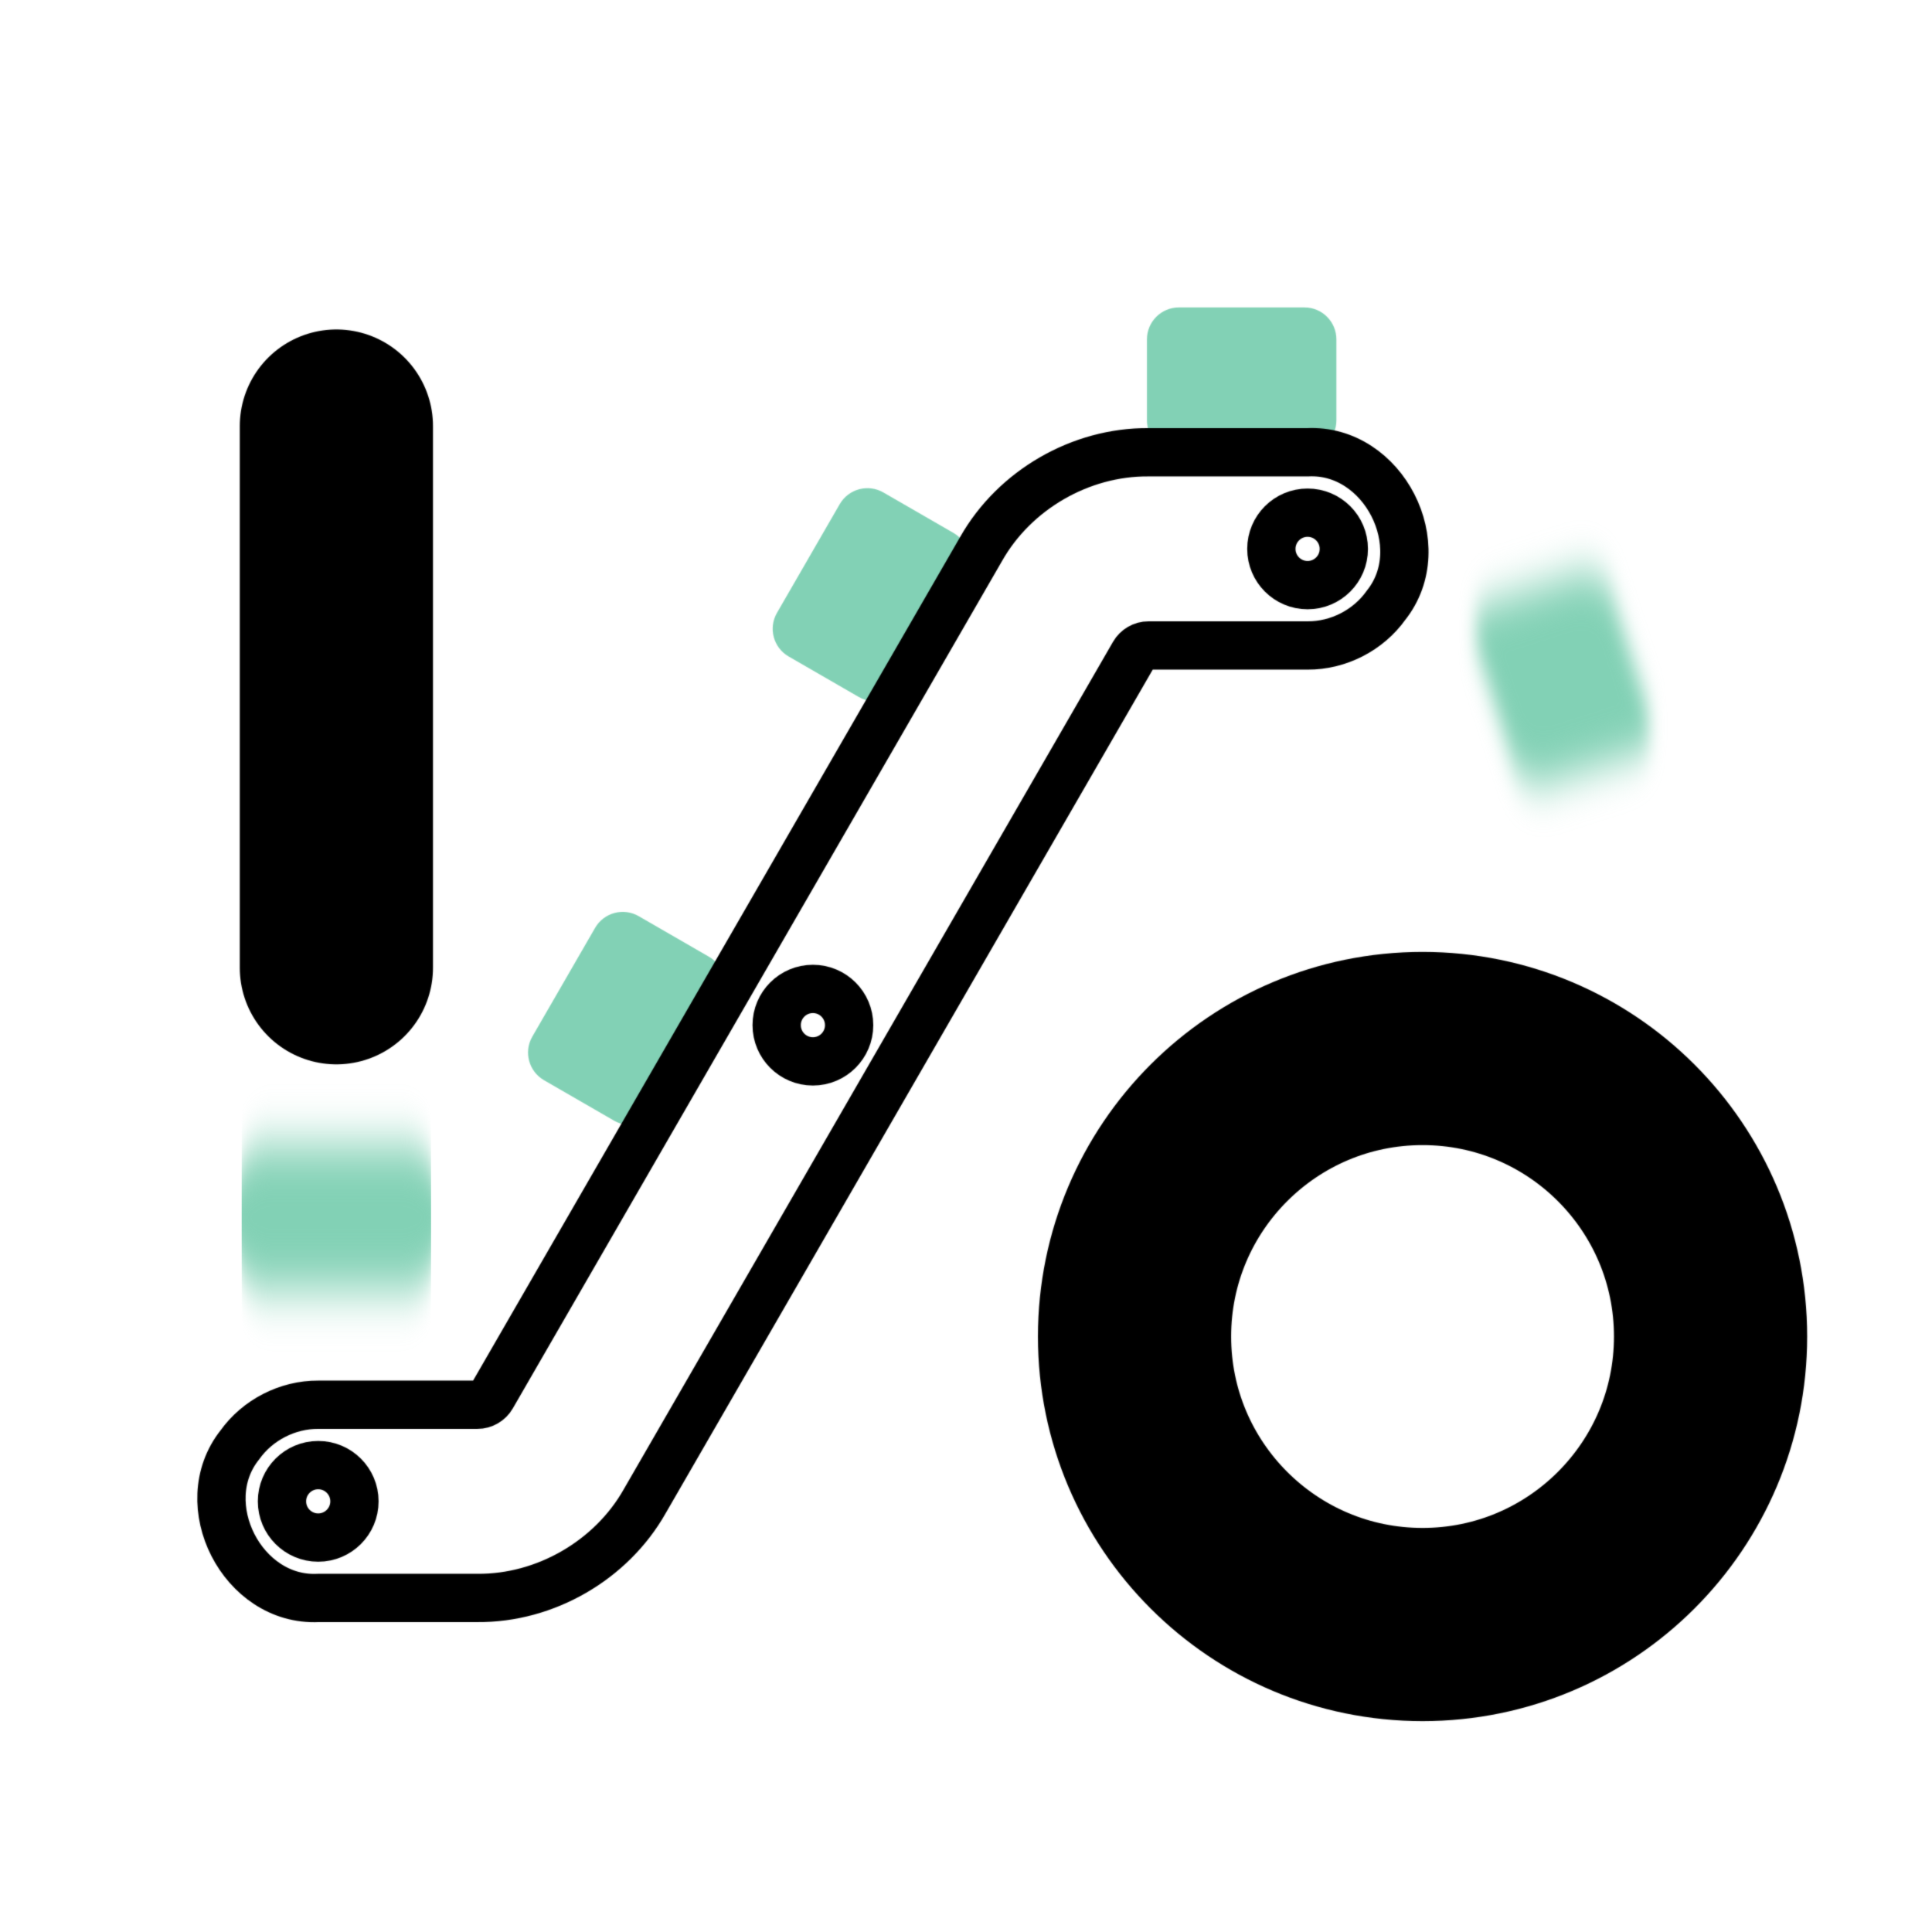
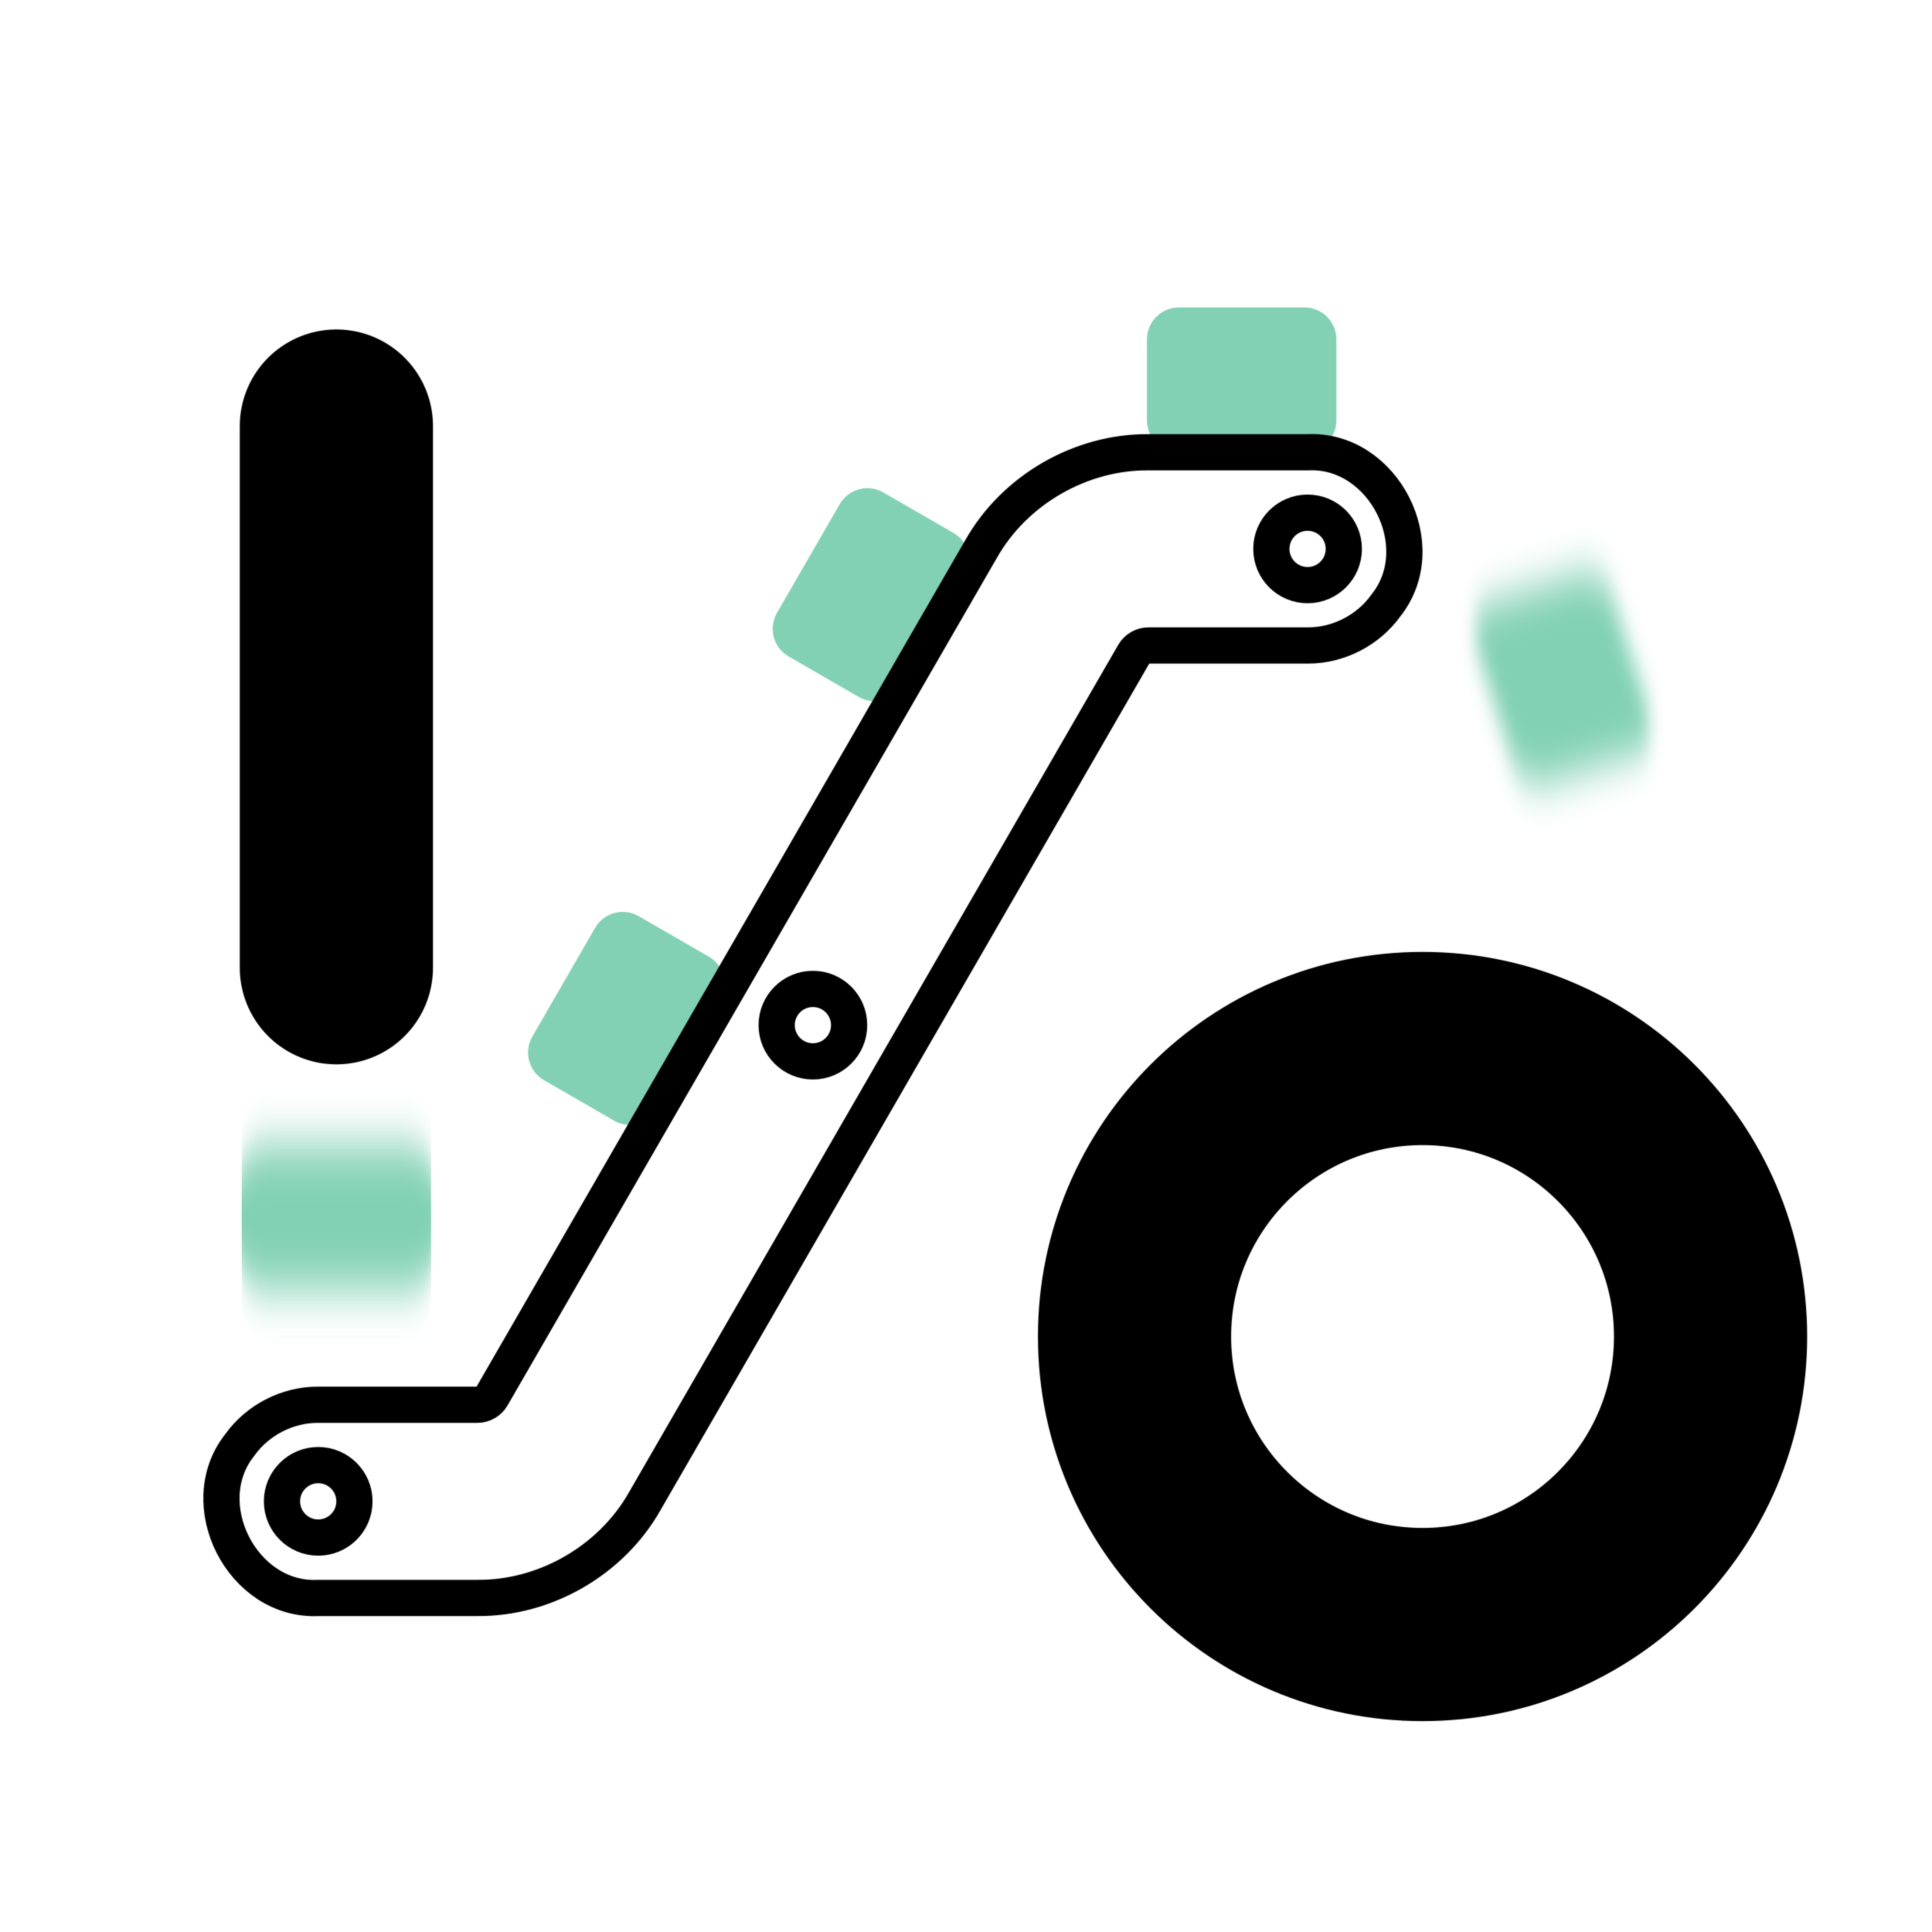
<svg xmlns="http://www.w3.org/2000/svg" width="40mm" height="40mm" viewBox="0 0 40 40" version="1.1" id="svg8">
  <defs id="defs2">
    <marker style="overflow:visible;" id="marker3608" refX="0.0" refY="0.0" orient="auto">
      <path transform="scale(0.2) rotate(180) translate(6,0)" style="fill-rule:evenodd;stroke:#000000;stroke-width:1pt;stroke-opacity:1;fill:#000000;fill-opacity:1" d="M 0.0,0.0 L 5.0,-5.0 L -12.5,0.0 L 5.0,5.0 L 0.0,0.0 z " id="path3606" />
    </marker>
    <marker style="overflow:visible;" id="marker3442" refX="0.0" refY="0.0" orient="auto">
      <path transform="scale(0.2) rotate(180) translate(6,0)" style="fill-rule:evenodd;stroke:#000000;stroke-width:1pt;stroke-opacity:1;fill:#000000;fill-opacity:1" d="M 0.0,0.0 L 5.0,-5.0 L -12.5,0.0 L 5.0,5.0 L 0.0,0.0 z " id="path3440" />
    </marker>
    <marker style="overflow:visible;" id="marker3282" refX="0.0" refY="0.0" orient="auto">
      <path transform="scale(0.2) rotate(180) translate(6,0)" style="fill-rule:evenodd;stroke:#000000;stroke-width:1pt;stroke-opacity:1;fill:#000000;fill-opacity:1" d="M 0.0,0.0 L 5.0,-5.0 L -12.5,0.0 L 5.0,5.0 L 0.0,0.0 z " id="path3280" />
    </marker>
    <marker style="overflow:visible;" id="marker3128" refX="0.0" refY="0.0" orient="auto">
      <path transform="scale(0.2) rotate(180) translate(6,0)" style="fill-rule:evenodd;stroke:#000000;stroke-width:1pt;stroke-opacity:1;fill:#000000;fill-opacity:1" d="M 0.0,0.0 L 5.0,-5.0 L -12.5,0.0 L 5.0,5.0 L 0.0,0.0 z " id="path3126" />
    </marker>
    <marker style="overflow:visible;" id="marker2980" refX="0.0" refY="0.0" orient="auto">
      <path transform="scale(0.2) rotate(180) translate(6,0)" style="fill-rule:evenodd;stroke:#000000;stroke-width:1pt;stroke-opacity:1;fill:#000000;fill-opacity:1" d="M 0.0,0.0 L 5.0,-5.0 L -12.5,0.0 L 5.0,5.0 L 0.0,0.0 z " id="path2978" />
    </marker>
    <marker style="overflow:visible;" id="marker2838" refX="0.0" refY="0.0" orient="auto">
      <path transform="scale(0.2) rotate(180) translate(6,0)" style="fill-rule:evenodd;stroke:#000000;stroke-width:1pt;stroke-opacity:1;fill:#000000;fill-opacity:1" d="M 0.0,0.0 L 5.0,-5.0 L -12.5,0.0 L 5.0,5.0 L 0.0,0.0 z " id="path2836" />
    </marker>
    <marker style="overflow:visible;" id="marker2702" refX="0.0" refY="0.0" orient="auto">
      <path transform="scale(0.2) rotate(180) translate(6,0)" style="fill-rule:evenodd;stroke:#000000;stroke-width:1pt;stroke-opacity:1;fill:#000000;fill-opacity:1" d="M 0.0,0.0 L 5.0,-5.0 L -12.5,0.0 L 5.0,5.0 L 0.0,0.0 z " id="path2700" />
    </marker>
    <marker style="overflow:visible;" id="marker2572" refX="0.0" refY="0.0" orient="auto">
      <path transform="scale(0.2) rotate(180) translate(6,0)" style="fill-rule:evenodd;stroke:#000000;stroke-width:1pt;stroke-opacity:1;fill:#000000;fill-opacity:1" d="M 0.0,0.0 L 5.0,-5.0 L -12.5,0.0 L 5.0,5.0 L 0.0,0.0 z " id="path2570" />
    </marker>
    <marker style="overflow:visible;" id="marker2448" refX="0.0" refY="0.0" orient="auto">
      <path transform="scale(0.2) rotate(180) translate(6,0)" style="fill-rule:evenodd;stroke:#000000;stroke-width:1pt;stroke-opacity:1;fill:#000000;fill-opacity:1" d="M 0.0,0.0 L 5.0,-5.0 L -12.5,0.0 L 5.0,5.0 L 0.0,0.0 z " id="path2446" />
    </marker>
    <marker style="overflow:visible;" id="marker2330" refX="0.0" refY="0.0" orient="auto">
      <path transform="scale(0.2) rotate(180) translate(6,0)" style="fill-rule:evenodd;stroke:#000000;stroke-width:1pt;stroke-opacity:1;fill:#000000;fill-opacity:1" d="M 0.0,0.0 L 5.0,-5.0 L -12.5,0.0 L 5.0,5.0 L 0.0,0.0 z " id="path2328" />
    </marker>
    <marker style="overflow:visible;" id="marker2218" refX="0.0" refY="0.0" orient="auto">
      <path transform="scale(0.2) rotate(180) translate(6,0)" style="fill-rule:evenodd;stroke:#000000;stroke-width:1pt;stroke-opacity:1;fill:#000000;fill-opacity:1" d="M 0.0,0.0 L 5.0,-5.0 L -12.5,0.0 L 5.0,5.0 L 0.0,0.0 z " id="path2216" />
    </marker>
    <marker style="overflow:visible;" id="marker2112" refX="0.0" refY="0.0" orient="auto">
      <path transform="scale(0.2) rotate(180) translate(6,0)" style="fill-rule:evenodd;stroke:#000000;stroke-width:1pt;stroke-opacity:1;fill:#000000;fill-opacity:1" d="M 0.0,0.0 L 5.0,-5.0 L -12.5,0.0 L 5.0,5.0 L 0.0,0.0 z " id="path2110" />
    </marker>
    <marker style="overflow:visible;" id="marker2102" refX="0.0" refY="0.0" orient="auto">
      <path transform="scale(0.2) rotate(180) translate(6,0)" style="fill-rule:evenodd;stroke:#000000;stroke-width:1pt;stroke-opacity:1;fill:#000000;fill-opacity:1" d="M 0.0,0.0 L 5.0,-5.0 L -12.5,0.0 L 5.0,5.0 L 0.0,0.0 z " id="path2100" />
    </marker>
    <marker style="overflow:visible;" id="marker1898" refX="0.0" refY="0.0" orient="auto">
      <path transform="scale(1.1) rotate(180) translate(1,0)" d="M 8.719,4.034 L -2.207,0.016 L 8.719,-4.002 C 6.973,-1.63 6.983,1.616 8.719,4.034 z " style="fill-rule:evenodd;stroke-width:0.625;stroke-linejoin:round;stroke:#000000;stroke-opacity:1;fill:#000000;fill-opacity:1" id="path1896" />
    </marker>
    <marker style="overflow:visible;" id="marker1810" refX="0.0" refY="0.0" orient="auto">
      <path transform="scale(1.1) rotate(180) translate(1,0)" d="M 8.719,4.034 L -2.207,0.016 L 8.719,-4.002 C 6.973,-1.63 6.983,1.616 8.719,4.034 z " style="fill-rule:evenodd;stroke-width:0.625;stroke-linejoin:round;stroke:#000000;stroke-opacity:1;fill:#000000;fill-opacity:1" id="path1808" />
    </marker>
    <marker style="overflow:visible;" id="marker1728" refX="0.0" refY="0.0" orient="auto">
      <path transform="scale(1.1) rotate(180) translate(1,0)" d="M 8.719,4.034 L -2.207,0.016 L 8.719,-4.002 C 6.973,-1.63 6.983,1.616 8.719,4.034 z " style="fill-rule:evenodd;stroke-width:0.625;stroke-linejoin:round;stroke:#000000;stroke-opacity:1;fill:#000000;fill-opacity:1" id="path1726" />
    </marker>
    <marker style="overflow:visible;" id="marker1652" refX="0.0" refY="0.0" orient="auto">
      <path transform="scale(1.1) rotate(180) translate(1,0)" d="M 8.719,4.034 L -2.207,0.016 L 8.719,-4.002 C 6.973,-1.63 6.983,1.616 8.719,4.034 z " style="fill-rule:evenodd;stroke-width:0.625;stroke-linejoin:round;stroke:#000000;stroke-opacity:1;fill:#000000;fill-opacity:1" id="path1650" />
    </marker>
    <marker style="overflow:visible;" id="marker1582" refX="0.0" refY="0.0" orient="auto">
      <path transform="scale(1.1) rotate(180) translate(1,0)" d="M 8.719,4.034 L -2.207,0.016 L 8.719,-4.002 C 6.973,-1.63 6.983,1.616 8.719,4.034 z " style="fill-rule:evenodd;stroke-width:0.625;stroke-linejoin:round;stroke:#000000;stroke-opacity:1;fill:#000000;fill-opacity:1" id="path1580" />
    </marker>
    <marker style="overflow:visible;" id="marker1518" refX="0.0" refY="0.0" orient="auto">
      <path transform="scale(1.1) rotate(180) translate(1,0)" d="M 8.719,4.034 L -2.207,0.016 L 8.719,-4.002 C 6.973,-1.63 6.983,1.616 8.719,4.034 z " style="fill-rule:evenodd;stroke-width:0.625;stroke-linejoin:round;stroke:#000000;stroke-opacity:1;fill:#000000;fill-opacity:1" id="path1516" />
    </marker>
    <marker style="overflow:visible;" id="marker1460" refX="0.0" refY="0.0" orient="auto">
      <path transform="scale(1.1) rotate(180) translate(1,0)" d="M 8.719,4.034 L -2.207,0.016 L 8.719,-4.002 C 6.973,-1.63 6.983,1.616 8.719,4.034 z " style="fill-rule:evenodd;stroke-width:0.625;stroke-linejoin:round;stroke:#000000;stroke-opacity:1;fill:#000000;fill-opacity:1" id="path1458" />
    </marker>
    <marker style="overflow:visible;" id="marker1408" refX="0.0" refY="0.0" orient="auto">
      <path transform="scale(1.1) rotate(180) translate(1,0)" d="M 8.719,4.034 L -2.207,0.016 L 8.719,-4.002 C 6.973,-1.63 6.983,1.616 8.719,4.034 z " style="fill-rule:evenodd;stroke-width:0.625;stroke-linejoin:round;stroke:#000000;stroke-opacity:1;fill:#000000;fill-opacity:1" id="path1406" />
    </marker>
    <marker style="overflow:visible;" id="marker1362" refX="0.0" refY="0.0" orient="auto">
      <path transform="scale(1.1) rotate(180) translate(1,0)" d="M 8.719,4.034 L -2.207,0.016 L 8.719,-4.002 C 6.973,-1.63 6.983,1.616 8.719,4.034 z " style="fill-rule:evenodd;stroke-width:0.625;stroke-linejoin:round;stroke:#000000;stroke-opacity:1;fill:#000000;fill-opacity:1" id="path1360" />
    </marker>
    <marker style="overflow:visible;" id="marker1322" refX="0.0" refY="0.0" orient="auto">
      <path transform="scale(1.1) rotate(180) translate(1,0)" d="M 8.719,4.034 L -2.207,0.016 L 8.719,-4.002 C 6.973,-1.63 6.983,1.616 8.719,4.034 z " style="fill-rule:evenodd;stroke-width:0.625;stroke-linejoin:round;stroke:#000000;stroke-opacity:1;fill:#000000;fill-opacity:1" id="path1320" />
    </marker>
    <marker style="overflow:visible;" id="marker1288" refX="0.0" refY="0.0" orient="auto">
      <path transform="scale(1.1) rotate(180) translate(1,0)" d="M 8.719,4.034 L -2.207,0.016 L 8.719,-4.002 C 6.973,-1.63 6.983,1.616 8.719,4.034 z " style="fill-rule:evenodd;stroke-width:0.625;stroke-linejoin:round;stroke:#000000;stroke-opacity:1;fill:#000000;fill-opacity:1" id="path1286" />
    </marker>
    <marker style="overflow:visible;" id="marker1260" refX="0.0" refY="0.0" orient="auto">
      <path transform="scale(1.1) rotate(180) translate(1,0)" d="M 8.719,4.034 L -2.207,0.016 L 8.719,-4.002 C 6.973,-1.63 6.983,1.616 8.719,4.034 z " style="fill-rule:evenodd;stroke-width:0.625;stroke-linejoin:round;stroke:#000000;stroke-opacity:1;fill:#000000;fill-opacity:1" id="path1258" />
    </marker>
    <marker style="overflow:visible;" id="marker1238" refX="0.0" refY="0.0" orient="auto">
      <path transform="scale(1.1) rotate(180) translate(1,0)" d="M 8.719,4.034 L -2.207,0.016 L 8.719,-4.002 C 6.973,-1.63 6.983,1.616 8.719,4.034 z " style="fill-rule:evenodd;stroke-width:0.625;stroke-linejoin:round;stroke:#000000;stroke-opacity:1;fill:#000000;fill-opacity:1" id="path1236" />
    </marker>
    <filter style="color-interpolation-filters:sRGB" id="filter852" x="-0.1" width="1.2" y="-0.1" height="1.2">
      <feGaussianBlur stdDeviation="0.016" id="feGaussianBlur854" />
    </filter>
    <filter style="color-interpolation-filters:sRGB" id="filter852-9" x="-0.1" width="1.2" y="-0.1" height="1.2">
      <feGaussianBlur stdDeviation="0.016" id="feGaussianBlur854-1" />
    </filter>
    <filter style="color-interpolation-filters:sRGB" id="filter852-2" x="-0.5" width="2" y="-0.5" height="2">
      <feGaussianBlur stdDeviation="0.016" id="feGaussianBlur854-61" />
    </filter>
    <filter style="color-interpolation-filters:sRGB;" id="filter9240">
      <feGaussianBlur stdDeviation="0.5 0.01" result="blur" id="feGaussianBlur9238" />
    </filter>
    <filter style="color-interpolation-filters:sRGB;" id="filter9244" x="-0.5" width="2" y="-0.5" height="2">
      <feGaussianBlur stdDeviation="0.01 2" result="blur" id="feGaussianBlur9242" />
    </filter>
    <filter style="color-interpolation-filters:sRGB;" id="filter9248">
      <feGaussianBlur stdDeviation="0.5 0.01" result="blur" id="feGaussianBlur9246" />
    </filter>
  </defs>
  <g id="layer1" transform="translate(0,-257)">
    <flowRoot xml:space="preserve" id="flowRoot4865-7" style="font-style:normal;font-variant:normal;font-weight:normal;font-stretch:normal;font-size:93.333px;line-height:1.25;font-family:sans-serif;-inkscape-font-specification:sans-serif;letter-spacing:0px;word-spacing:0px;fill:#000000;fill-opacity:1;stroke:none" transform="matrix(0.2645833,0,0,0.2645833,29.23942,267.0705)">
      <flowRegion id="flowRegion4867-8" style="font-style:normal;font-variant:normal;font-weight:normal;font-stretch:normal;font-size:93.333px;font-family:sans-serif;-inkscape-font-specification:sans-serif">
        <rect id="rect4869-2" width="72.832" height="109.248" x="20.153" y="10.997" style="font-style:normal;font-variant:normal;font-weight:normal;font-stretch:normal;font-size:93.333px;font-family:sans-serif;-inkscape-font-specification:sans-serif" />
      </flowRegion>
      <flowPara id="flowPara4871-1">Oas</flowPara>
    </flowRoot>
    <g id="g1230" transform="translate(-1.320879,-1.477905)">
      <g style="filter:url(#filter852)" transform="translate(-1.530763,2.889143)" id="g5071">
        <rect ry="0.661" style="fill:#82d1b5;fill-opacity:1;stroke:none;stroke-width:1;stroke-linecap:round;stroke-linejoin:round;stroke-miterlimit:4;stroke-dasharray:none;stroke-opacity:0.722" id="rect5008-7-1" width="3.922" height="2.999" x="26.598" y="261.954" />
        <rect transform="matrix(0.1322917,-0.2291359,0.2291359,0.1322917,13.54225,277.6229)" ry="2.5" style="fill:#82d1b5;fill-opacity:1;stroke:none;stroke-width:3.78;stroke-linecap:round;stroke-linejoin:round;stroke-miterlimit:4;stroke-dasharray:none;stroke-opacity:0.722;filter:url(#filter852)" id="rect5008-7-1-2" width="14.822" height="11.334" x="0" y="-1.1368684e-13" />
        <rect transform="matrix(0.1322917,-0.2291359,0.2291359,0.1322917,18.60722,268.8501)" ry="2.5" style="fill:#82d1b5;fill-opacity:1;stroke:none;stroke-width:3.78;stroke-linecap:round;stroke-linejoin:round;stroke-miterlimit:4;stroke-dasharray:none;stroke-opacity:0.722;filter:url(#filter852-9)" id="rect5008-7-1-2-2" width="14.822" height="11.334" x="0" y="-1.1368684e-13" />
-         <g style="fill:none;stroke:#000000;stroke-width:1;stroke-linecap:round;stroke-linejoin:round;stroke-miterlimit:4;stroke-dasharray:none;stroke-opacity:1" transform="translate(2.133817,-0.9296501)" id="g5564">
-           <g transform="translate(-8.793167,-1.683798)" style="fill:none;stroke:#000000;stroke-width:1;stroke-linecap:butt;stroke-linejoin:round;stroke-miterlimit:4;stroke-dasharray:none;stroke-opacity:1" id="g4921">
-             <path id="path4786-9" d="m 27.923,280.513 c -1.688,2.924 -3.377,5.849 -5.065,8.773 -0.692,1.222 -2.06,2.012 -3.464,2 h -3.294 c -1.568,0.078 -2.6,-1.942 -1.624,-3.168 0.367,-0.517 0.99,-0.836 1.624,-0.832 h 3.294 c 0.122,10e-4 0.241,-0.068 0.301,-0.174 1.688,-2.924 3.377,-5.849 5.065,-8.773 1.688,-2.924 3.377,-5.849 5.065,-8.773 0.692,-1.222 2.06,-2.012 3.464,-2 h 3.294 c 1.568,-0.078 2.6,1.942 1.624,3.168 -0.367,0.517 -0.99,0.836 -1.624,0.832 h -3.294 c -0.122,-0.001 -0.241,0.068 -0.301,0.174 -1.688,2.924 -3.377,5.849 -5.065,8.773 z" style="fill:none;stroke:#000000;stroke-width:1;stroke-linecap:round;stroke-linejoin:round;stroke-miterlimit:4;stroke-dasharray:none;stroke-opacity:1" />
+         <g style="fill:none;stroke:#000000;stroke-width:0.75;stroke-linecap:round;stroke-linejoin:round;stroke-miterlimit:4;stroke-dasharray:none;stroke-opacity:1" transform="translate(2.133817,-0.9296501)" id="g5564">
+           <g transform="translate(-8.793167,-1.683798)" style="fill:none;stroke:#000000;stroke-width:0.75;stroke-linecap:butt;stroke-linejoin:round;stroke-miterlimit:4;stroke-dasharray:none;stroke-opacity:1" id="g4921">
+             <path id="path4786-9" d="m 27.923,280.513 c -1.688,2.924 -3.377,5.849 -5.065,8.773 -0.692,1.222 -2.06,2.012 -3.464,2 h -3.294 c -1.568,0.078 -2.6,-1.942 -1.624,-3.168 0.367,-0.517 0.99,-0.836 1.624,-0.832 h 3.294 c 0.122,10e-4 0.241,-0.068 0.301,-0.174 1.688,-2.924 3.377,-5.849 5.065,-8.773 1.688,-2.924 3.377,-5.849 5.065,-8.773 0.692,-1.222 2.06,-2.012 3.464,-2 h 3.294 c 1.568,-0.078 2.6,1.942 1.624,3.168 -0.367,0.517 -0.99,0.836 -1.624,0.832 h -3.294 c -0.122,-0.001 -0.241,0.068 -0.301,0.174 -1.688,2.924 -3.377,5.849 -5.065,8.773 z" style="fill:none;stroke:#000000;stroke-width:0.75;stroke-linecap:round;stroke-linejoin:round;stroke-miterlimit:4;stroke-dasharray:none;stroke-opacity:1" />
          </g>
-           <circle r="0.75" cy="287.602" cx="7.306" id="path4848" style="fill:none;fill-opacity:1;stroke:#000000;stroke-width:1;stroke-linecap:round;stroke-linejoin:round;stroke-miterlimit:4;stroke-dasharray:none;stroke-opacity:1" />
-           <circle r="0.75" cy="267.883" cx="27.79" id="path4848-3" style="fill:none;fill-opacity:1;stroke:#000000;stroke-width:1;stroke-linecap:round;stroke-linejoin:round;stroke-miterlimit:4;stroke-dasharray:none;stroke-opacity:1" />
-           <circle r="0.75" cy="277.743" cx="17.548" id="path4848-3-3" style="fill:none;fill-opacity:1;stroke:#000000;stroke-width:1;stroke-linecap:round;stroke-linejoin:round;stroke-miterlimit:4;stroke-dasharray:none;stroke-opacity:1" />
+           <circle r="0.75" cy="287.602" cx="7.306" id="path4848" style="fill:none;fill-opacity:1;stroke:#000000;stroke-width:0.75;stroke-linecap:round;stroke-linejoin:round;stroke-miterlimit:4;stroke-dasharray:none;stroke-opacity:1" />
+           <circle r="0.75" cy="267.883" cx="27.79" id="path4848-3" style="fill:none;fill-opacity:1;stroke:#000000;stroke-width:0.75;stroke-linecap:round;stroke-linejoin:round;stroke-miterlimit:4;stroke-dasharray:none;stroke-opacity:1" />
+           <circle r="0.75" cy="277.743" cx="17.548" id="path4848-3-3" style="fill:none;fill-opacity:1;stroke:#000000;stroke-width:0.75;stroke-linecap:round;stroke-linejoin:round;stroke-miterlimit:4;stroke-dasharray:none;stroke-opacity:1" />
        </g>
        <path style="fill:none;stroke:#000000;stroke-width:4;stroke-linecap:round;stroke-linejoin:miter;stroke-miterlimit:4;stroke-dasharray:none;stroke-opacity:1" d="m 9.816,264.41 v 11.215" id="path5004" />
        <circle style="fill:none;fill-opacity:1;stroke:#000000;stroke-width:4;stroke-linecap:round;stroke-miterlimit:4;stroke-dasharray:none;stroke-opacity:1" id="path5006" cx="32.304" cy="283.26" r="5.963" />
      </g>
      <rect transform="matrix(0.2645833,0,0,0.2645833,5.932138,281.8888)" ry="2.5" style="fill:#82d1b5;fill-opacity:1;stroke:none;stroke-width:3.78;stroke-linecap:round;stroke-linejoin:round;stroke-miterlimit:4;stroke-dasharray:none;stroke-opacity:0.722;filter:url(#filter9244)" id="rect5008-7-1-0-0" width="14.822" height="11.334" x="1.482" y="1.133" />
      <g transform="rotate(72.2078,11.9547,309.3471)" style="filter:url(#filter9248)" id="g9236">
        <rect y="1.133" x="1.482" height="11.334" width="14.822" id="rect5008-7-1-6-8" style="fill:#82d1b5;fill-opacity:1;stroke:none;stroke-width:3.78;stroke-linecap:round;stroke-linejoin:round;stroke-miterlimit:4;stroke-dasharray:none;stroke-opacity:0.722;filter:url(#filter852-2)" ry="2.5" transform="matrix(0.2645833,0,0,0.2645833,-18.82325,275.6215)" />
      </g>
    </g>
  </g>
</svg>
